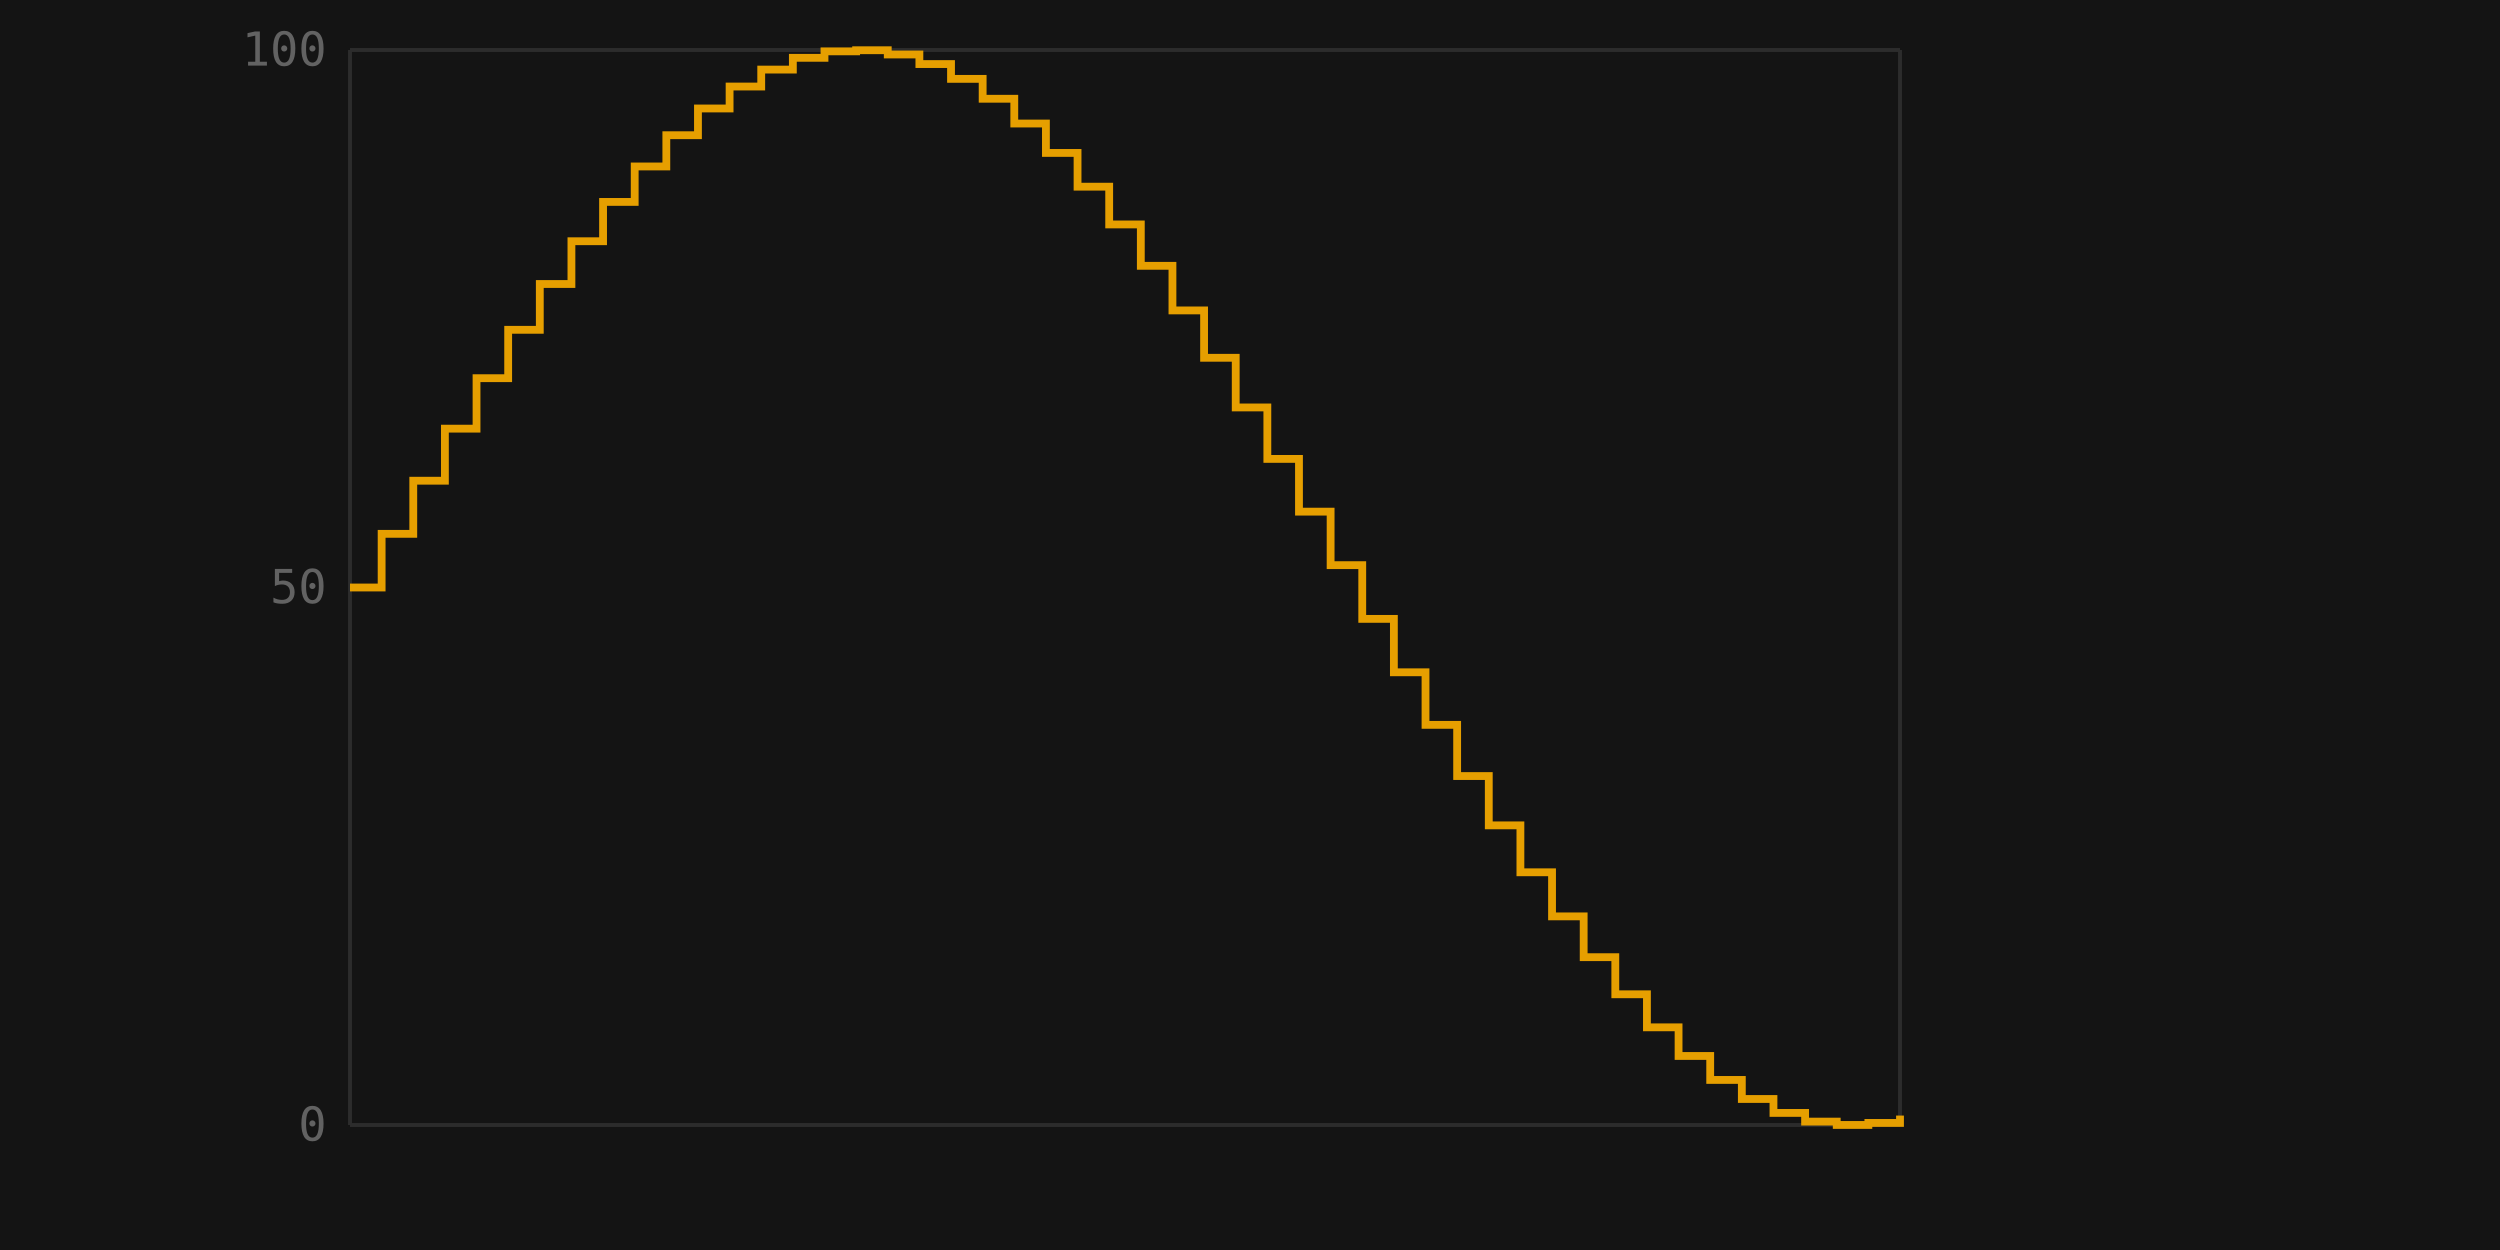
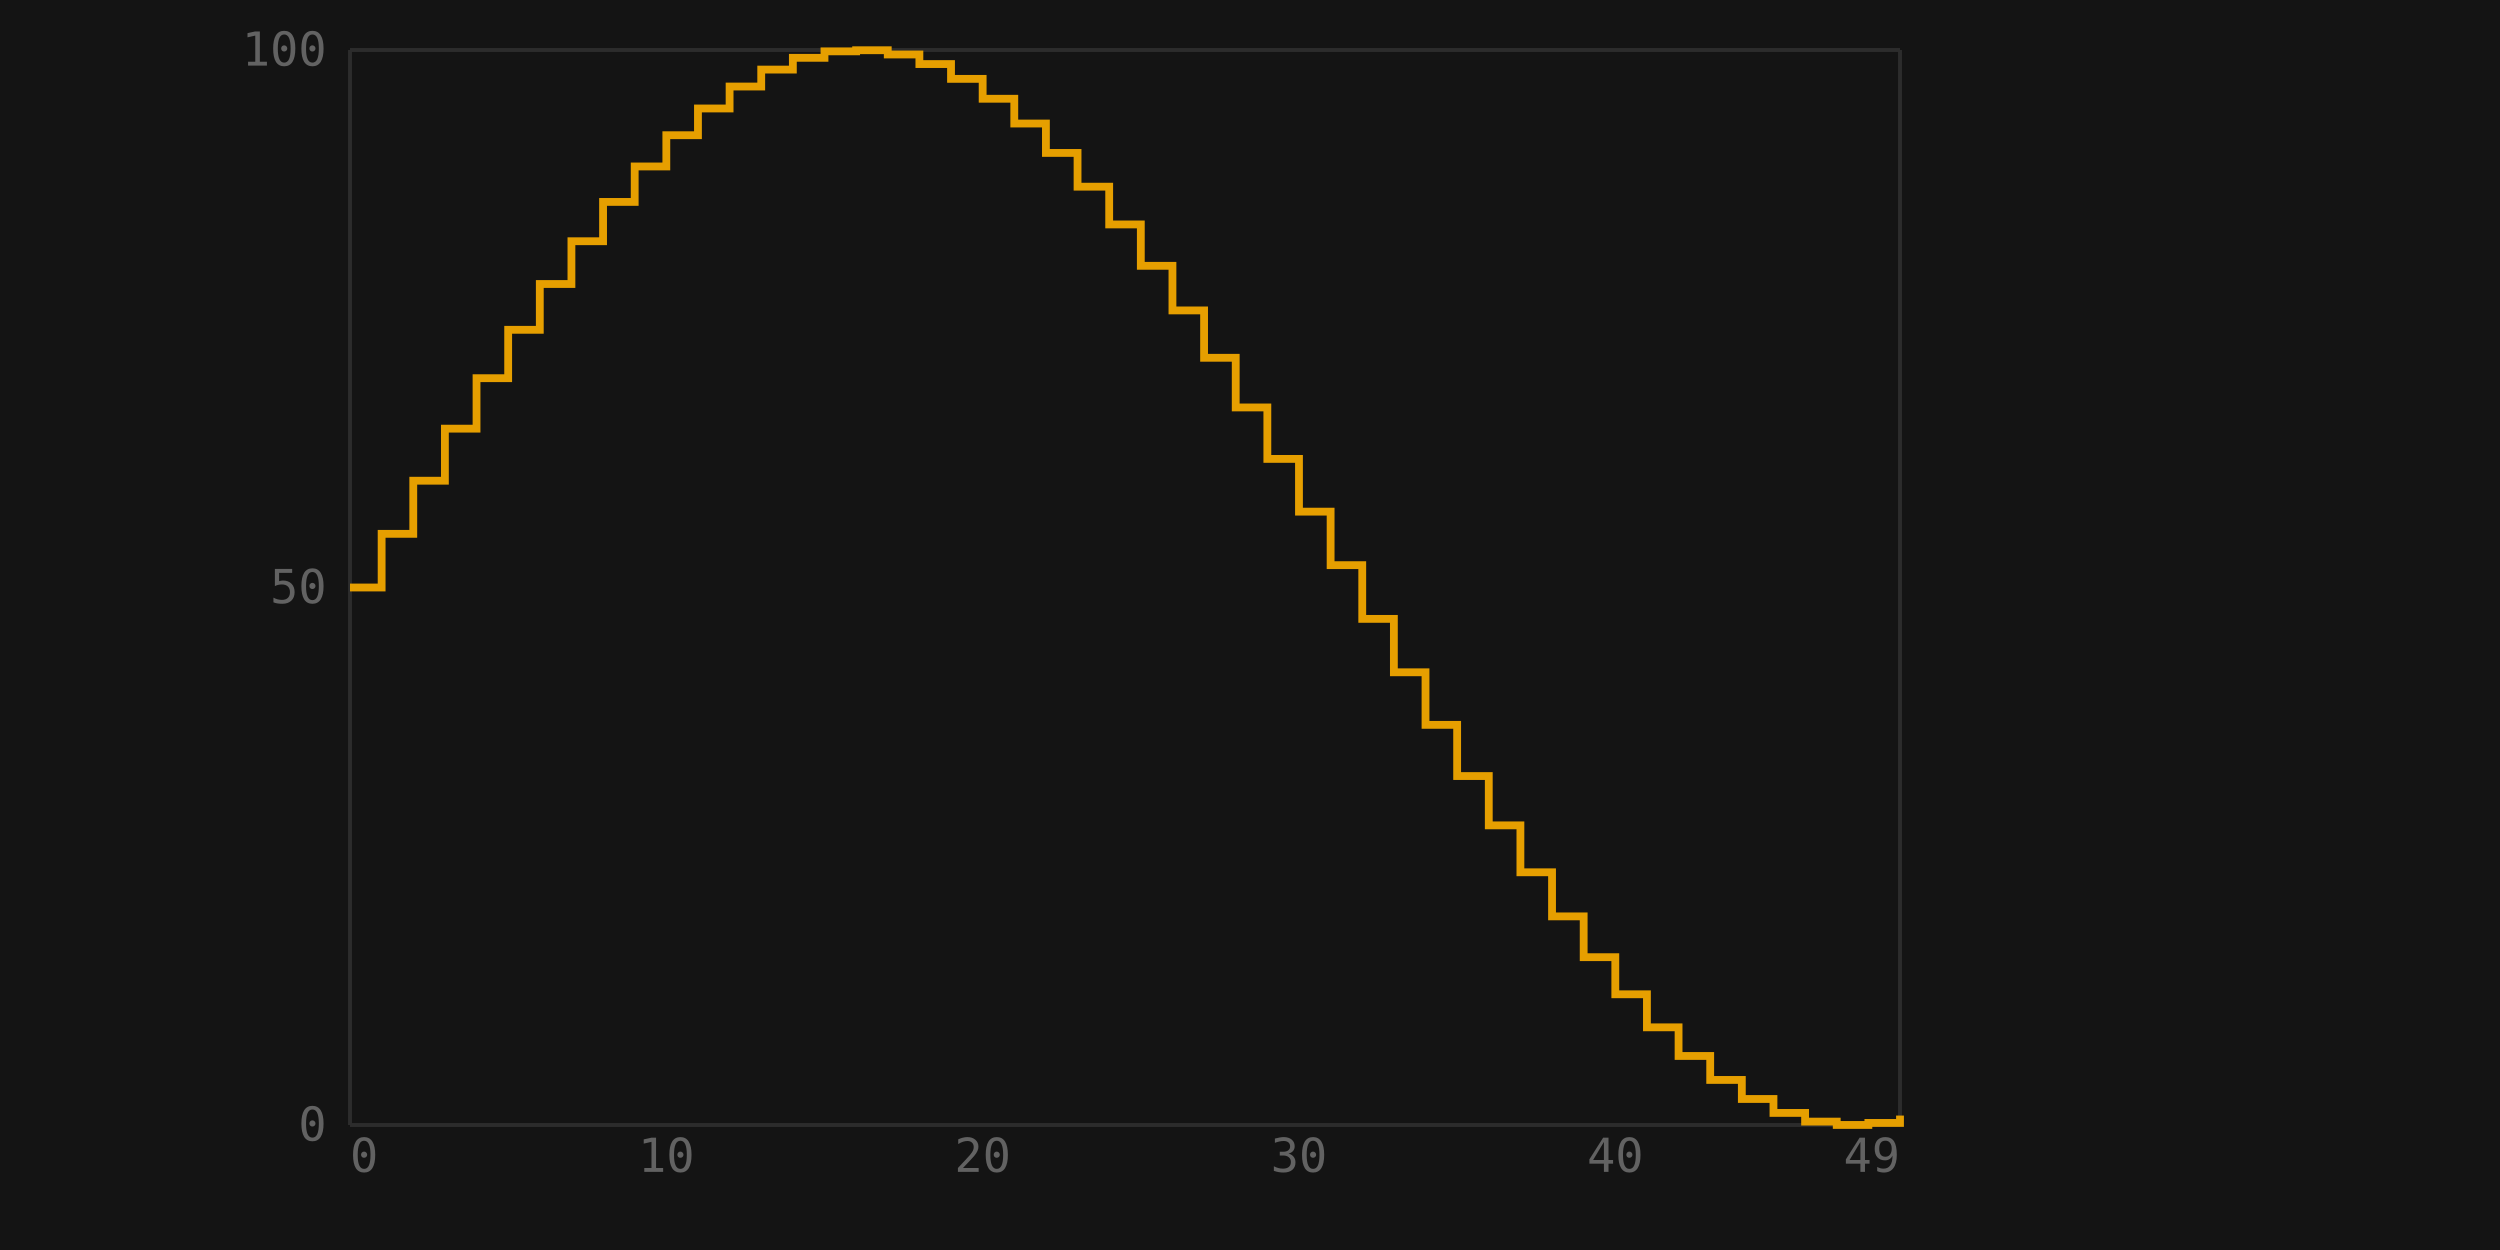
<svg xmlns="http://www.w3.org/2000/svg" viewBox="0 0 640 320" width="640" height="320">
  <rect width="100%" height="100%" fill="#141414" />
  <line x1="89.6" y1="12.8" x2="89.6" y2="288" stroke="#2c2c2c" stroke-width="1" />
  <line x1="89.6" y1="288" x2="486.4" y2="288" stroke="#2c2c2c" stroke-width="1" />
  <line x1="486.4" y1="12.8" x2="486.4" y2="288" stroke="#2c2c2c" stroke-width="1" />
  <line x1="89.6" y1="12.8" x2="486.4" y2="12.8" stroke="#2c2c2c" stroke-width="1" />
  <text x="83.6" y="292" text-anchor="end" font-size="12" font-family="monospace" fill="#626262">0</text>
  <text x="83.6" y="154.4" text-anchor="end" font-size="12" font-family="monospace" fill="#626262">50</text>
  <text x="83.6" y="16.8" text-anchor="end" font-size="12" font-family="monospace" fill="#626262">100</text>
+   <text x="89.6" y="300" text-anchor="start" font-size="12" font-family="monospace" fill="#626262">0</text>
+   <text x="170.58" y="300" text-anchor="middle" font-size="12" font-family="monospace" fill="#626262">10</text>
+   <text x="251.559" y="300" text-anchor="middle" font-size="12" font-family="monospace" fill="#626262">20</text>
+   <text x="332.539" y="300" text-anchor="middle" font-size="12" font-family="monospace" fill="#626262">30</text>
+   <text x="413.518" y="300" text-anchor="middle" font-size="12" font-family="monospace" fill="#626262">40</text>
+   <text x="486.4" y="300" text-anchor="end" font-size="12" font-family="monospace" fill="#626262">49</text>
  <path d="M89.6 150.4 H97.698 V136.663 H105.796 V123.063 H113.894 V109.736 H121.992 V96.816 H130.09 V84.431 H138.188 V72.705 H146.286 V61.756 H154.384 V51.692 H162.482 V42.614 H170.58 V34.614 H178.678 V27.77 H186.776 V22.151 H194.873 V17.814 H202.971 V14.802 H211.069 V13.145 H219.167 V12.859 H227.265 V13.947 H235.363 V16.399 H243.461 V20.189 H251.559 V25.281 H259.657 V31.622 H267.755 V39.151 H275.853 V47.791 H283.951 V57.456 H292.049 V68.05 H300.147 V79.467 H308.245 V91.593 H316.343 V104.306 H324.441 V117.479 H332.539 V130.982 H340.637 V144.679 H348.735 V158.432 H356.833 V172.106 H364.931 V185.562 H373.029 V198.668 H381.127 V211.291 H389.224 V223.305 H397.322 V234.592 H405.42 V245.037 H413.518 V254.536 H421.616 V262.995 H429.714 V270.329 H437.812 V276.464 H445.91 V281.34 H454.008 V284.908 H462.106 V287.132 H470.204 V287.989 H478.302 V287.472 H486.4 V285.585" fill="none" stroke="#e69f00" stroke-width="2" />
</svg>
